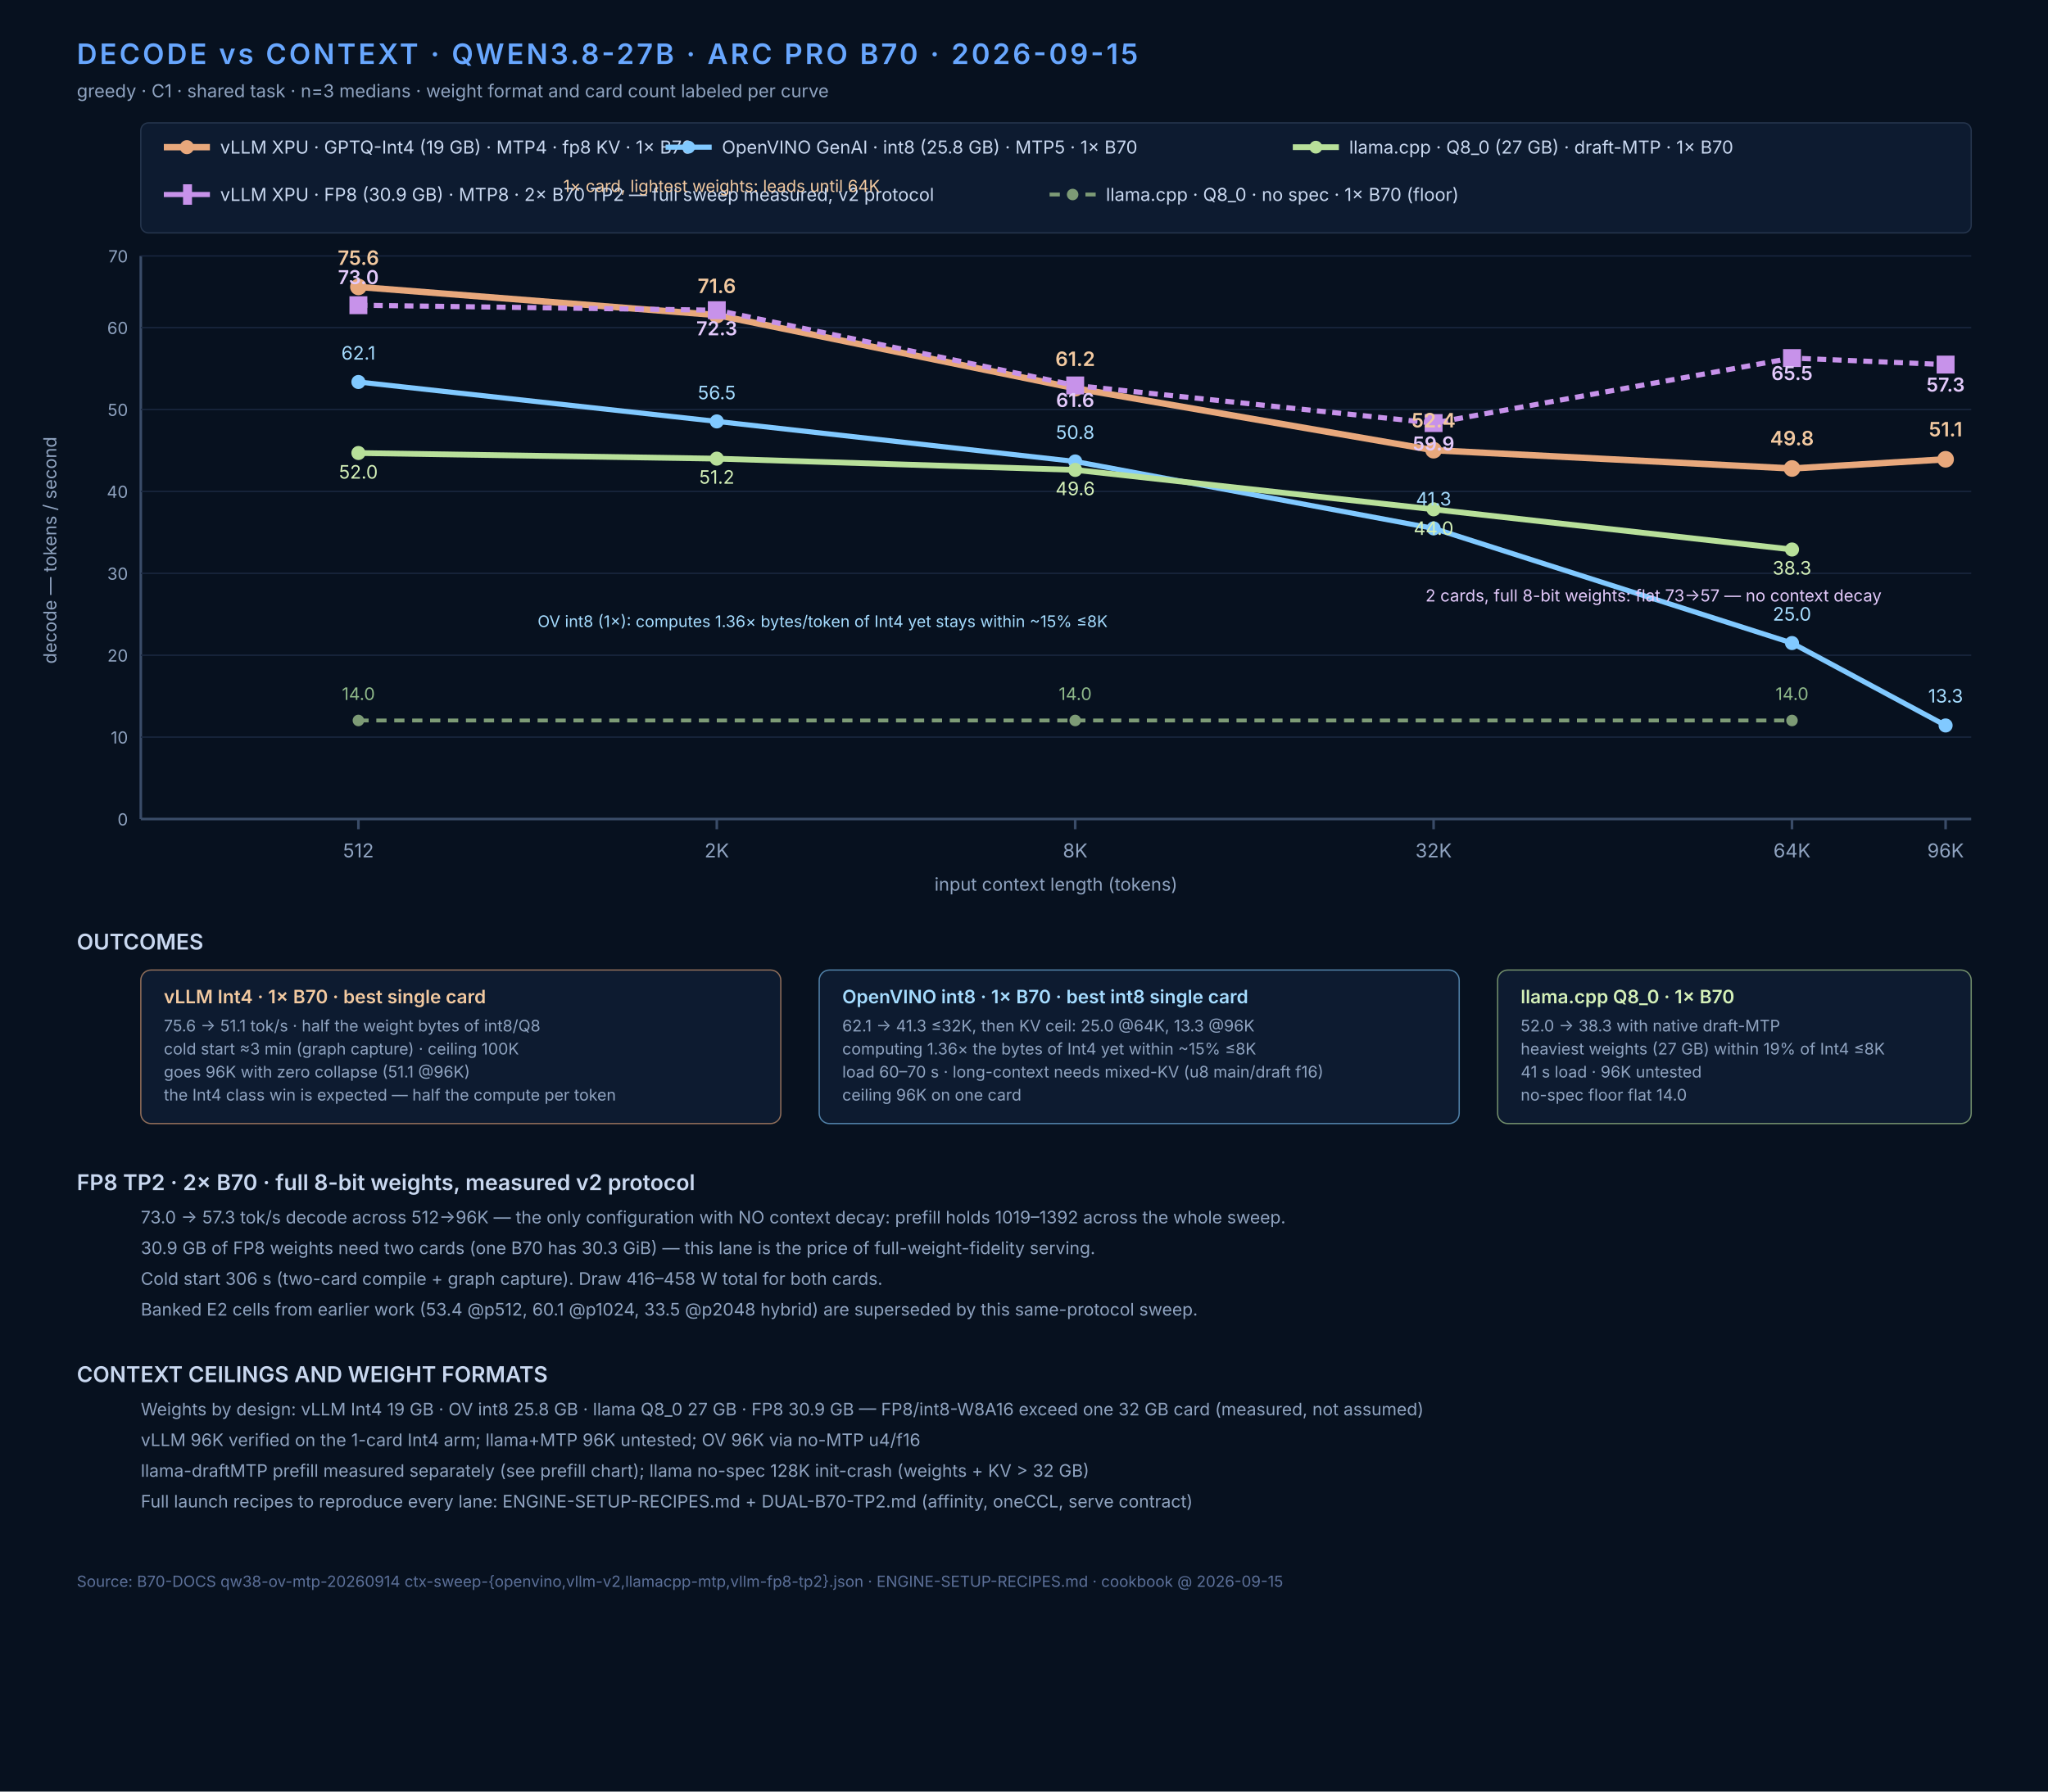
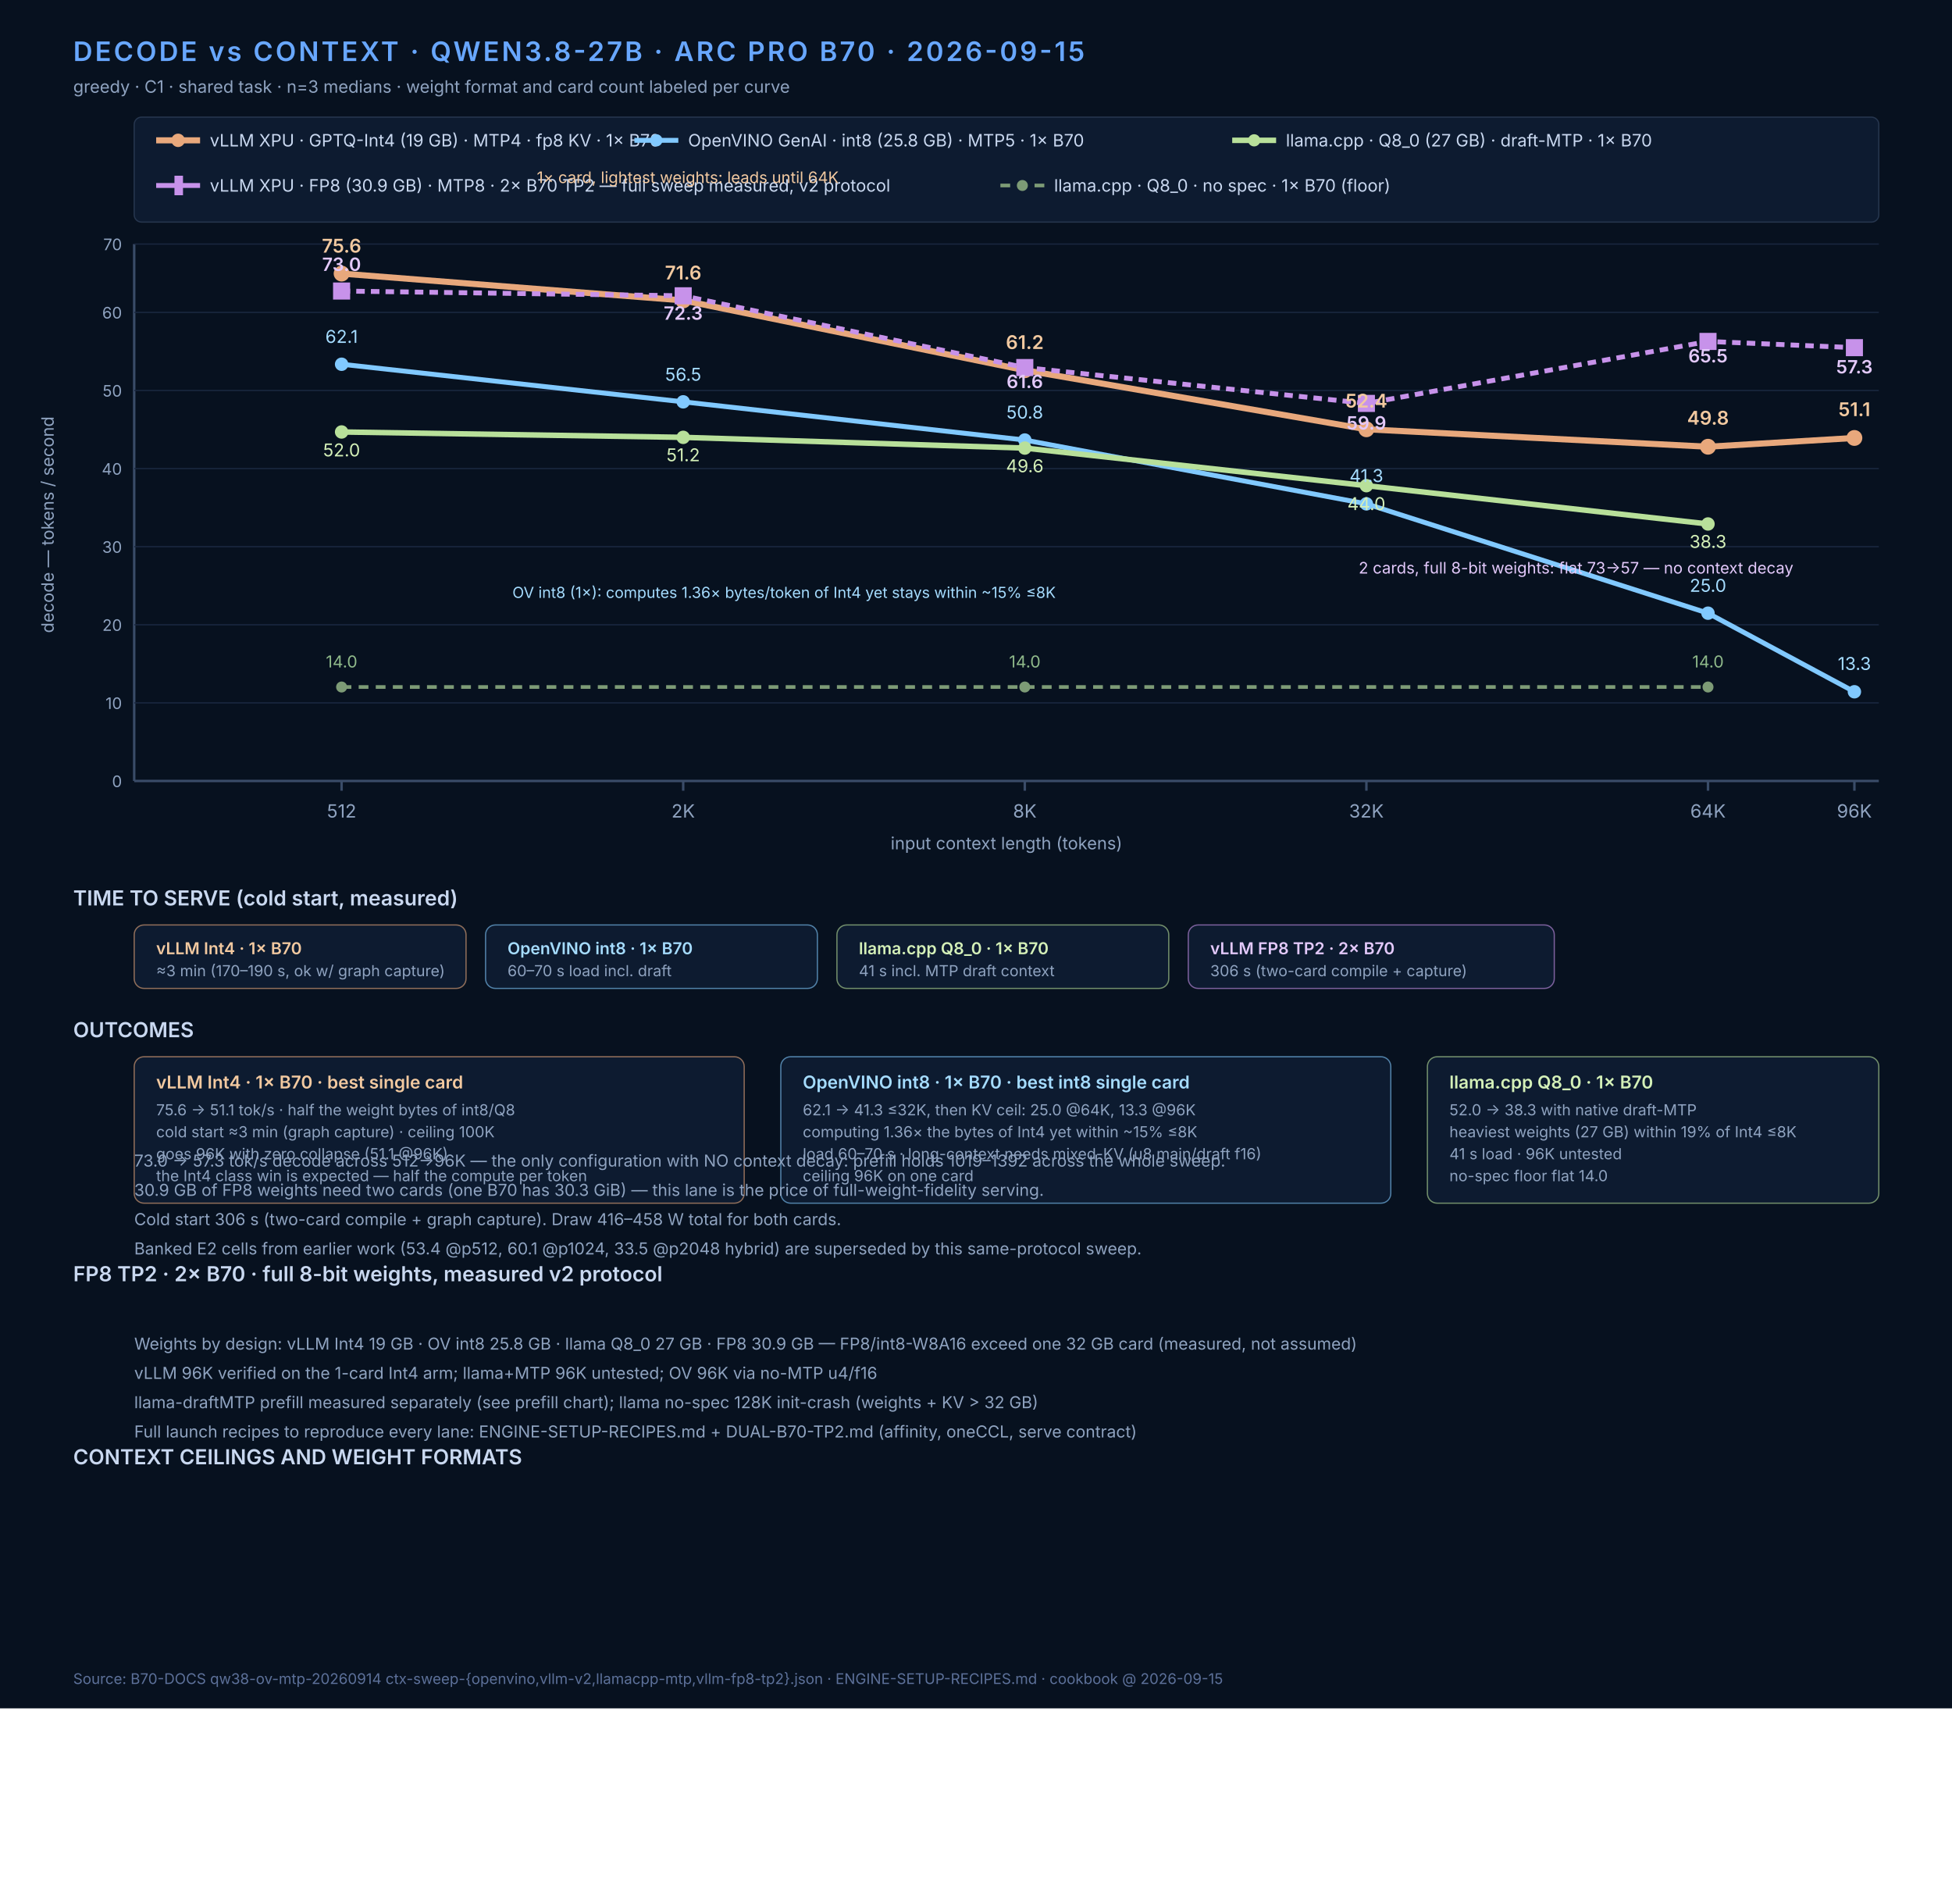
- <svg xmlns="http://www.w3.org/2000/svg" viewBox="0 0 1600 1400" width="1600" height="1400" role="img" aria-labelledby="t d">
+ <svg xmlns="http://www.w3.org/2000/svg" viewBox="0 0 1600 1560" width="1600" height="1560" role="img" aria-labelledby="t d">
  <rect width="1600" height="1400" fill="#07111f" />
  <text x="60" y="50" fill="#68a7ff" font-size="22" font-weight="600" font-family="Segoe UI, Inter, sans-serif" letter-spacing="2">DECODE vs CONTEXT · QWEN3.8-27B · ARC PRO B70 · 2026-09-15</text>
  <text x="60" y="76" fill="#8fa3c0" font-size="14" font-family="Segoe UI, Inter, sans-serif">greedy · C1 · shared task · n=3 medians · weight format and card count labeled per curve</text>
  <rect x="110" y="96" width="1430" height="86" rx="6" fill="#0d1b30" stroke="#26364e" />
  <g font-size="14" font-family="Segoe UI, Inter, sans-serif">
    <line x1="128" y1="115" x2="164" y2="115" stroke="#e8a87c" stroke-width="5" />
    <circle cx="146" cy="115" r="5.5" fill="#e8a87c" />
    <text x="172" y="120" fill="#c9d8f0">vLLM XPU · GPTQ-Int4 (19 GB) · MTP4 · fp8 KV · 1× B70</text>
    <line x1="520" y1="115" x2="556" y2="115" stroke="#81c9ff" stroke-width="4" />
    <circle cx="538" cy="115" r="5" fill="#81c9ff" />
    <text x="564" y="120" fill="#c9d8f0">OpenVINO GenAI · int8 (25.8 GB) · MTP5 · 1× B70</text>
    <line x1="1010" y1="115" x2="1046" y2="115" stroke="#b8e09a" stroke-width="4.5" />
    <circle cx="1028" cy="115" r="5" fill="#b8e09a" />
    <text x="1054" y="120" fill="#c9d8f0">llama.cpp · Q8_0 (27 GB) · draft-MTP · 1× B70</text>
    <line x1="128" y1="152" x2="164" y2="152" stroke="#c792ea" stroke-width="4" />
    <rect x="143" y="144" width="7" height="16" fill="#c792ea" />
    <text x="172" y="157" fill="#c9d8f0">vLLM XPU · FP8 (30.9 GB) · MTP8 · 2× B70 TP2 — full sweep measured, v2 protocol</text>
    <line x1="820" y1="152" x2="856" y2="152" stroke="#7d9b76" stroke-width="3" stroke-dasharray="8,6" />
    <circle cx="838" cy="152" r="4.5" fill="#7d9b76" />
    <text x="864" y="157" fill="#c9d8f0">llama.cpp · Q8_0 · no spec · 1× B70 (floor)</text>
  </g>
  <line x1="110" y1="640" x2="1540" y2="640" stroke="#3a4c68" stroke-width="2" />
  <line x1="110" y1="200" x2="110" y2="640" stroke="#3a4c68" stroke-width="2" />
  <g stroke="#1a2740" stroke-width="1">
    <line x1="110" y1="576" x2="1540" y2="576" />
    <line x1="110" y1="512" x2="1540" y2="512" />
    <line x1="110" y1="448" x2="1540" y2="448" />
    <line x1="110" y1="384" x2="1540" y2="384" />
    <line x1="110" y1="320" x2="1540" y2="320" />
    <line x1="110" y1="256" x2="1540" y2="256" />
    <line x1="110" y1="200" x2="1540" y2="200" />
  </g>
  <g fill="#8fa3c0" font-size="13" font-family="Segoe UI, Inter, sans-serif" text-anchor="end">
    <text x="100" y="645">0</text>
    <text x="100" y="581">10</text>
    <text x="100" y="517">20</text>
    <text x="100" y="453">30</text>
    <text x="100" y="389">40</text>
    <text x="100" y="325">50</text>
    <text x="100" y="261">60</text>
    <text x="100" y="205">70</text>
  </g>
  <text x="44" y="430" fill="#8fa3c0" font-size="14" font-family="Segoe UI, Inter, sans-serif" transform="rotate(-90 44 430)" text-anchor="middle">decode — tokens / second</text>
  <g stroke="#3a4c68" stroke-width="2">
    <line x1="280" y1="640" x2="280" y2="648" />
    <line x1="560" y1="640" x2="560" y2="648" />
    <line x1="840" y1="640" x2="840" y2="648" />
    <line x1="1120" y1="640" x2="1120" y2="648" />
    <line x1="1400" y1="640" x2="1400" y2="648" />
    <line x1="1520" y1="640" x2="1520" y2="648" />
  </g>
  <g fill="#8fa3c0" font-size="15" font-family="Segoe UI, Inter, sans-serif" text-anchor="middle">
    <text x="280" y="670">512</text>
    <text x="560" y="670">2K</text>
    <text x="840" y="670">8K</text>
    <text x="1120" y="670">32K</text>
    <text x="1400" y="670">64K</text>
    <text x="1520" y="670">96K</text>
  </g>
  <text x="825" y="696" fill="#8fa3c0" font-size="14" font-family="Segoe UI, Inter, sans-serif" text-anchor="middle">input context length (tokens)</text>
  <polyline points="280,224.2 560,246.2 840,303.4 1120,351.8 1400,366.1 1520,358.9" fill="none" stroke="#e8a87c" stroke-width="5" />
  <g fill="#e8a87c">
    <circle cx="280" cy="224.2" r="6.5" />
    <circle cx="560" cy="246.2" r="6.5" />
    <circle cx="840" cy="303.4" r="6.5" />
    <circle cx="1120" cy="351.8" r="6.5" />
    <circle cx="1400" cy="366.1" r="6.5" />
    <circle cx="1520" cy="358.9" r="6.5" />
  </g>
  <polyline points="280,298.5 560,329.3 840,360.6 1120,412.9 1400,502.5 1520,566.9" fill="none" stroke="#81c9ff" stroke-width="4" />
  <g fill="#81c9ff">
    <circle cx="280" cy="298.5" r="5.5" />
    <circle cx="560" cy="329.3" r="5.5" />
    <circle cx="840" cy="360.6" r="5.5" />
    <circle cx="1120" cy="412.9" r="5.5" />
    <circle cx="1400" cy="502.5" r="5.5" />
    <circle cx="1520" cy="566.9" r="5.5" />
  </g>
  <polyline points="280,354 560,358.4 840,367.2 1120,398 1400,429.4" fill="none" stroke="#b8e09a" stroke-width="4.5" />
  <g fill="#b8e09a">
    <circle cx="280" cy="354" r="5.5" />
    <circle cx="560" cy="358.4" r="5.5" />
    <circle cx="840" cy="367.2" r="5.5" />
    <circle cx="1120" cy="398" r="5.5" />
    <circle cx="1400" cy="429.4" r="5.5" />
  </g>
  <polyline points="280,563 560,563 840,563 1120,563 1400,563" fill="none" stroke="#7d9b76" stroke-width="3" stroke-dasharray="8,6" />
  <g fill="#7d9b76">
    <circle cx="280" cy="563" r="4.5" />
    <circle cx="840" cy="563" r="4.5" />
    <circle cx="1400" cy="563" r="4.5" />
  </g>
  <polyline points="280,238.5 560,242.4 840,301.2 1120,330.6 1400,279.8 1520,284.9" fill="none" stroke="#c792ea" stroke-width="4" stroke-dasharray="7,5" />
  <g fill="#c792ea">
    <rect x="273" y="231.5" width="14" height="14" />
    <rect x="553" y="235.4" width="14" height="14" />
    <rect x="833" y="294.2" width="14" height="14" />
    <rect x="1113" y="323.6" width="14" height="14" />
    <rect x="1393" y="272.8" width="14" height="14" />
    <rect x="1513" y="277.9" width="14" height="14" />
  </g>
  <g fill="#f2c9a0" font-size="15.5" font-weight="600" font-family="Segoe UI, Inter, sans-serif" text-anchor="middle">
    <text x="280" y="207">75.6</text>
    <text x="560" y="229">71.6</text>
    <text x="840" y="286">61.2</text>
    <text x="1120" y="334">52.4</text>
    <text x="1400" y="348">49.8</text>
    <text x="1520" y="341">51.1</text>
  </g>
  <g fill="#a5dcff" font-size="14.5" font-family="Segoe UI, Inter, sans-serif" text-anchor="middle">
    <text x="280" y="281">62.1</text>
    <text x="560" y="312">56.5</text>
    <text x="840" y="343">50.8</text>
    <text x="1120" y="395">41.3</text>
    <text x="1400" y="485">25.0</text>
    <text x="1520" y="549">13.3</text>
  </g>
  <g fill="#d4f0b8" font-size="14.5" font-family="Segoe UI, Inter, sans-serif" text-anchor="middle">
    <text x="280" y="374">52.0</text>
    <text x="560" y="378">51.2</text>
    <text x="840" y="387">49.6</text>
    <text x="1120" y="418">44.0</text>
    <text x="1400" y="449">38.3</text>
  </g>
  <g fill="#8fb98a" font-size="13.5" font-family="Segoe UI, Inter, sans-serif" text-anchor="middle">
    <text x="280" y="547">14.0</text>
    <text x="840" y="547">14.0</text>
    <text x="1400" y="547">14.0</text>
  </g>
  <g fill="#e3c9fb" font-size="15" font-weight="600" font-family="Segoe UI, Inter, sans-serif" text-anchor="middle">
    <text x="280" y="222">73.0</text>
    <text x="560" y="262">72.3</text>
    <text x="840" y="318">61.6</text>
    <text x="1120" y="352">59.9</text>
    <text x="1400" y="297">65.5</text>
    <text x="1520" y="306">57.3</text>
  </g>
  <text x="440" y="150" fill="#f2c9a0" font-size="13" font-family="Segoe UI, Inter, sans-serif">1× card, lightest weights: leads until 64K</text>
  <text x="1470" y="470" fill="#e3c9fb" font-size="13" font-family="Segoe UI, Inter, sans-serif" text-anchor="end">2 cards, full 8-bit weights: flat 73→57 — no context decay</text>
  <text x="420" y="490" fill="#a5dcff" font-size="12.5" font-family="Segoe UI, Inter, sans-serif">OV int8 (1×): computes 1.36× bytes/token of Int4 yet stays within ~15% ≤8K</text>
-   <text x="60" y="742" fill="#c9d8f0" font-size="17" font-weight="600" font-family="Segoe UI, Inter, sans-serif">OUTCOMES</text>
+   <text x="60" y="742" fill="#c9d8f0" font-size="17" font-weight="600" font-family="Segoe UI, Inter, sans-serif">TIME TO SERVE (cold start, measured)</text>
+   <g font-size="14" font-family="Segoe UI, Inter, sans-serif">
+     <rect x="110" y="758" width="272" height="52" rx="8" fill="#0d1b30" stroke="#e8a87c" stroke-opacity="0.6" />
+     <text x="128" y="782" fill="#f2c9a0" font-size="13.5" font-weight="600">vLLM Int4 · 1× B70</text>
+     <text x="128" y="800" fill="#8fa3c0" font-size="12.5">≈3 min (170–190 s, ok w/ graph capture)</text>
+     <rect x="398" y="758" width="272" height="52" rx="8" fill="#0d1b30" stroke="#81c9ff" stroke-opacity="0.6" />
+     <text x="416" y="782" fill="#a5dcff" font-size="13.5" font-weight="600">OpenVINO int8 · 1× B70</text>
+     <text x="416" y="800" fill="#8fa3c0" font-size="12.5">60–70 s load incl. draft</text>
+     <rect x="686" y="758" width="272" height="52" rx="8" fill="#0d1b30" stroke="#b8e09a" stroke-opacity="0.6" />
+     <text x="704" y="782" fill="#d4f0b8" font-size="13.5" font-weight="600">llama.cpp Q8_0 · 1× B70</text>
+     <text x="704" y="800" fill="#8fa3c0" font-size="12.5">41 s incl. MTP draft context</text>
+     <rect x="974" y="758" width="300" height="52" rx="8" fill="#0d1b30" stroke="#c792ea" stroke-opacity="0.6" />
+     <text x="992" y="782" fill="#e3c9fb" font-size="13.5" font-weight="600">vLLM FP8 TP2 · 2× B70</text>
+     <text x="992" y="800" fill="#8fa3c0" font-size="12.5">306 s (two-card compile + capture)</text>
+   </g>
+   <text x="60" y="850" fill="#c9d8f0" font-size="17" font-weight="600" font-family="Segoe UI, Inter, sans-serif">OUTCOMES</text>
  <g font-family="Segoe UI, Inter, sans-serif">
-     <rect x="110" y="758" width="500" height="120" rx="8" fill="#0d1b30" stroke="#e8a87c" stroke-opacity="0.6" />
-     <text x="128" y="784" fill="#f2c9a0" font-size="14.5" font-weight="600">vLLM Int4 · 1× B70 · best single card</text>
-     <text x="128" y="806" fill="#8fa3c0" font-size="12.5">75.6 → 51.1 tok/s · half the weight bytes of int8/Q8</text>
-     <text x="128" y="824" fill="#8fa3c0" font-size="12.5">cold start ≈3 min (graph capture) · ceiling 100K</text>
-     <text x="128" y="842" fill="#8fa3c0" font-size="12.5">goes 96K with zero collapse (51.1 @96K)</text>
-     <text x="128" y="860" fill="#8fa3c0" font-size="12.5">the Int4 class win is expected — half the compute per token</text>
-     <rect x="640" y="758" width="500" height="120" rx="8" fill="#0d1b30" stroke="#81c9ff" stroke-opacity="0.6" />
-     <text x="658" y="784" fill="#a5dcff" font-size="14.5" font-weight="600">OpenVINO int8 · 1× B70 · best int8 single card</text>
-     <text x="658" y="806" fill="#8fa3c0" font-size="12.5">62.1 → 41.3 ≤32K, then KV ceil: 25.0 @64K, 13.3 @96K</text>
-     <text x="658" y="824" fill="#8fa3c0" font-size="12.5">computing 1.36× the bytes of Int4 yet within ~15% ≤8K</text>
-     <text x="658" y="842" fill="#8fa3c0" font-size="12.5">load 60–70 s · long-context needs mixed-KV (u8 main/draft f16)</text>
-     <text x="658" y="860" fill="#8fa3c0" font-size="12.5">ceiling 96K on one card</text>
-     <rect x="1170" y="758" width="370" height="120" rx="8" fill="#0d1b30" stroke="#b8e09a" stroke-opacity="0.6" />
-     <text x="1188" y="784" fill="#d4f0b8" font-size="14.5" font-weight="600">llama.cpp Q8_0 · 1× B70</text>
-     <text x="1188" y="806" fill="#8fa3c0" font-size="12.5">52.0 → 38.3 with native draft-MTP</text>
-     <text x="1188" y="824" fill="#8fa3c0" font-size="12.5">heaviest weights (27 GB) within 19% of Int4 ≤8K</text>
-     <text x="1188" y="842" fill="#8fa3c0" font-size="12.5">41 s load · 96K untested</text>
-     <text x="1188" y="860" fill="#8fa3c0" font-size="12.5">no-spec floor flat 14.0</text>
+     <rect x="110" y="866" width="500" height="120" rx="8" fill="#0d1b30" stroke="#e8a87c" stroke-opacity="0.6" />
+     <text x="128" y="892" fill="#f2c9a0" font-size="14.5" font-weight="600">vLLM Int4 · 1× B70 · best single card</text>
+     <text x="128" y="914" fill="#8fa3c0" font-size="12.5">75.6 → 51.1 tok/s · half the weight bytes of int8/Q8</text>
+     <text x="128" y="932" fill="#8fa3c0" font-size="12.5">cold start ≈3 min (graph capture) · ceiling 100K</text>
+     <text x="128" y="950" fill="#8fa3c0" font-size="12.5">goes 96K with zero collapse (51.1 @96K)</text>
+     <text x="128" y="968" fill="#8fa3c0" font-size="12.5">the Int4 class win is expected — half the compute per token</text>
+     <rect x="640" y="866" width="500" height="120" rx="8" fill="#0d1b30" stroke="#81c9ff" stroke-opacity="0.6" />
+     <text x="658" y="892" fill="#a5dcff" font-size="14.5" font-weight="600">OpenVINO int8 · 1× B70 · best int8 single card</text>
+     <text x="658" y="914" fill="#8fa3c0" font-size="12.5">62.1 → 41.3 ≤32K, then KV ceil: 25.0 @64K, 13.3 @96K</text>
+     <text x="658" y="932" fill="#8fa3c0" font-size="12.5">computing 1.36× the bytes of Int4 yet within ~15% ≤8K</text>
+     <text x="658" y="950" fill="#8fa3c0" font-size="12.5">load 60–70 s · long-context needs mixed-KV (u8 main/draft f16)</text>
+     <text x="658" y="968" fill="#8fa3c0" font-size="12.5">ceiling 96K on one card</text>
+     <rect x="1170" y="866" width="370" height="120" rx="8" fill="#0d1b30" stroke="#b8e09a" stroke-opacity="0.6" />
+     <text x="1188" y="892" fill="#d4f0b8" font-size="14.5" font-weight="600">llama.cpp Q8_0 · 1× B70</text>
+     <text x="1188" y="914" fill="#8fa3c0" font-size="12.5">52.0 → 38.3 with native draft-MTP</text>
+     <text x="1188" y="932" fill="#8fa3c0" font-size="12.5">heaviest weights (27 GB) within 19% of Int4 ≤8K</text>
+     <text x="1188" y="950" fill="#8fa3c0" font-size="12.5">41 s load · 96K untested</text>
+     <text x="1188" y="968" fill="#8fa3c0" font-size="12.5">no-spec floor flat 14.0</text>
  </g>
-   <text x="60" y="930" fill="#c9d8f0" font-size="17" font-weight="600" font-family="Segoe UI, Inter, sans-serif">FP8 TP2 · 2× B70 · full 8-bit weights, measured v2 protocol</text>
+   <text x="60" y="1050" fill="#c9d8f0" font-size="17" font-weight="600" font-family="Segoe UI, Inter, sans-serif">FP8 TP2 · 2× B70 · full 8-bit weights, measured v2 protocol</text>
  <g fill="#8fa3c0" font-size="13.5" font-family="Segoe UI, Inter, sans-serif">
    <text x="110" y="956">73.0 → 57.3 tok/s decode across 512→96K — the only configuration with NO context decay: prefill holds 1019–1392 across the whole sweep.</text>
    <text x="110" y="980">30.9 GB of FP8 weights need two cards (one B70 has 30.3 GiB) — this lane is the price of full-weight-fidelity serving.</text>
    <text x="110" y="1004">Cold start 306 s (two-card compile + graph capture). Draw 416–458 W total for both cards.</text>
    <text x="110" y="1028">Banked E2 cells from earlier work (53.4 @p512, 60.1 @p1024, 33.5 @p2048 hybrid) are superseded by this same-protocol sweep.</text>
  </g>
-   <text x="60" y="1080" fill="#c9d8f0" font-size="17" font-weight="600" font-family="Segoe UI, Inter, sans-serif">CONTEXT CEILINGS AND WEIGHT FORMATS</text>
+   <text x="60" y="1200" fill="#c9d8f0" font-size="17" font-weight="600" font-family="Segoe UI, Inter, sans-serif">CONTEXT CEILINGS AND WEIGHT FORMATS</text>
  <g fill="#8fa3c0" font-size="13.5" font-family="Segoe UI, Inter, sans-serif">
    <text x="110" y="1106">Weights by design: vLLM Int4 19 GB · OV int8 25.8 GB · llama Q8_0 27 GB · FP8 30.9 GB — FP8/int8-W8A16 exceed one 32 GB card (measured, not assumed)</text>
    <text x="110" y="1130">vLLM 96K verified on the 1-card Int4 arm; llama+MTP 96K untested; OV 96K via no-MTP u4/f16</text>
    <text x="110" y="1154">llama-draftMTP prefill measured separately (see prefill chart); llama no-spec 128K init-crash (weights + KV &gt; 32 GB)</text>
    <text x="110" y="1178">Full launch recipes to reproduce every lane: ENGINE-SETUP-RECIPES.md + DUAL-B70-TP2.md (affinity, oneCCL, serve contract)</text>
  </g>
-   <text x="60" y="1240" fill="#5c7099" font-size="12" font-family="Segoe UI, Inter, sans-serif">Source: B70-DOCS qw38-ov-mtp-20260914 ctx-sweep-{openvino,vllm-v2,llamacpp-mtp,vllm-fp8-tp2}.json · ENGINE-SETUP-RECIPES.md · cookbook @ 2026-09-15</text>
+   <text x="60" y="1380" fill="#5c7099" font-size="12" font-family="Segoe UI, Inter, sans-serif">Source: B70-DOCS qw38-ov-mtp-20260914 ctx-sweep-{openvino,vllm-v2,llamacpp-mtp,vllm-fp8-tp2}.json · ENGINE-SETUP-RECIPES.md · cookbook @ 2026-09-15</text>
</svg>
